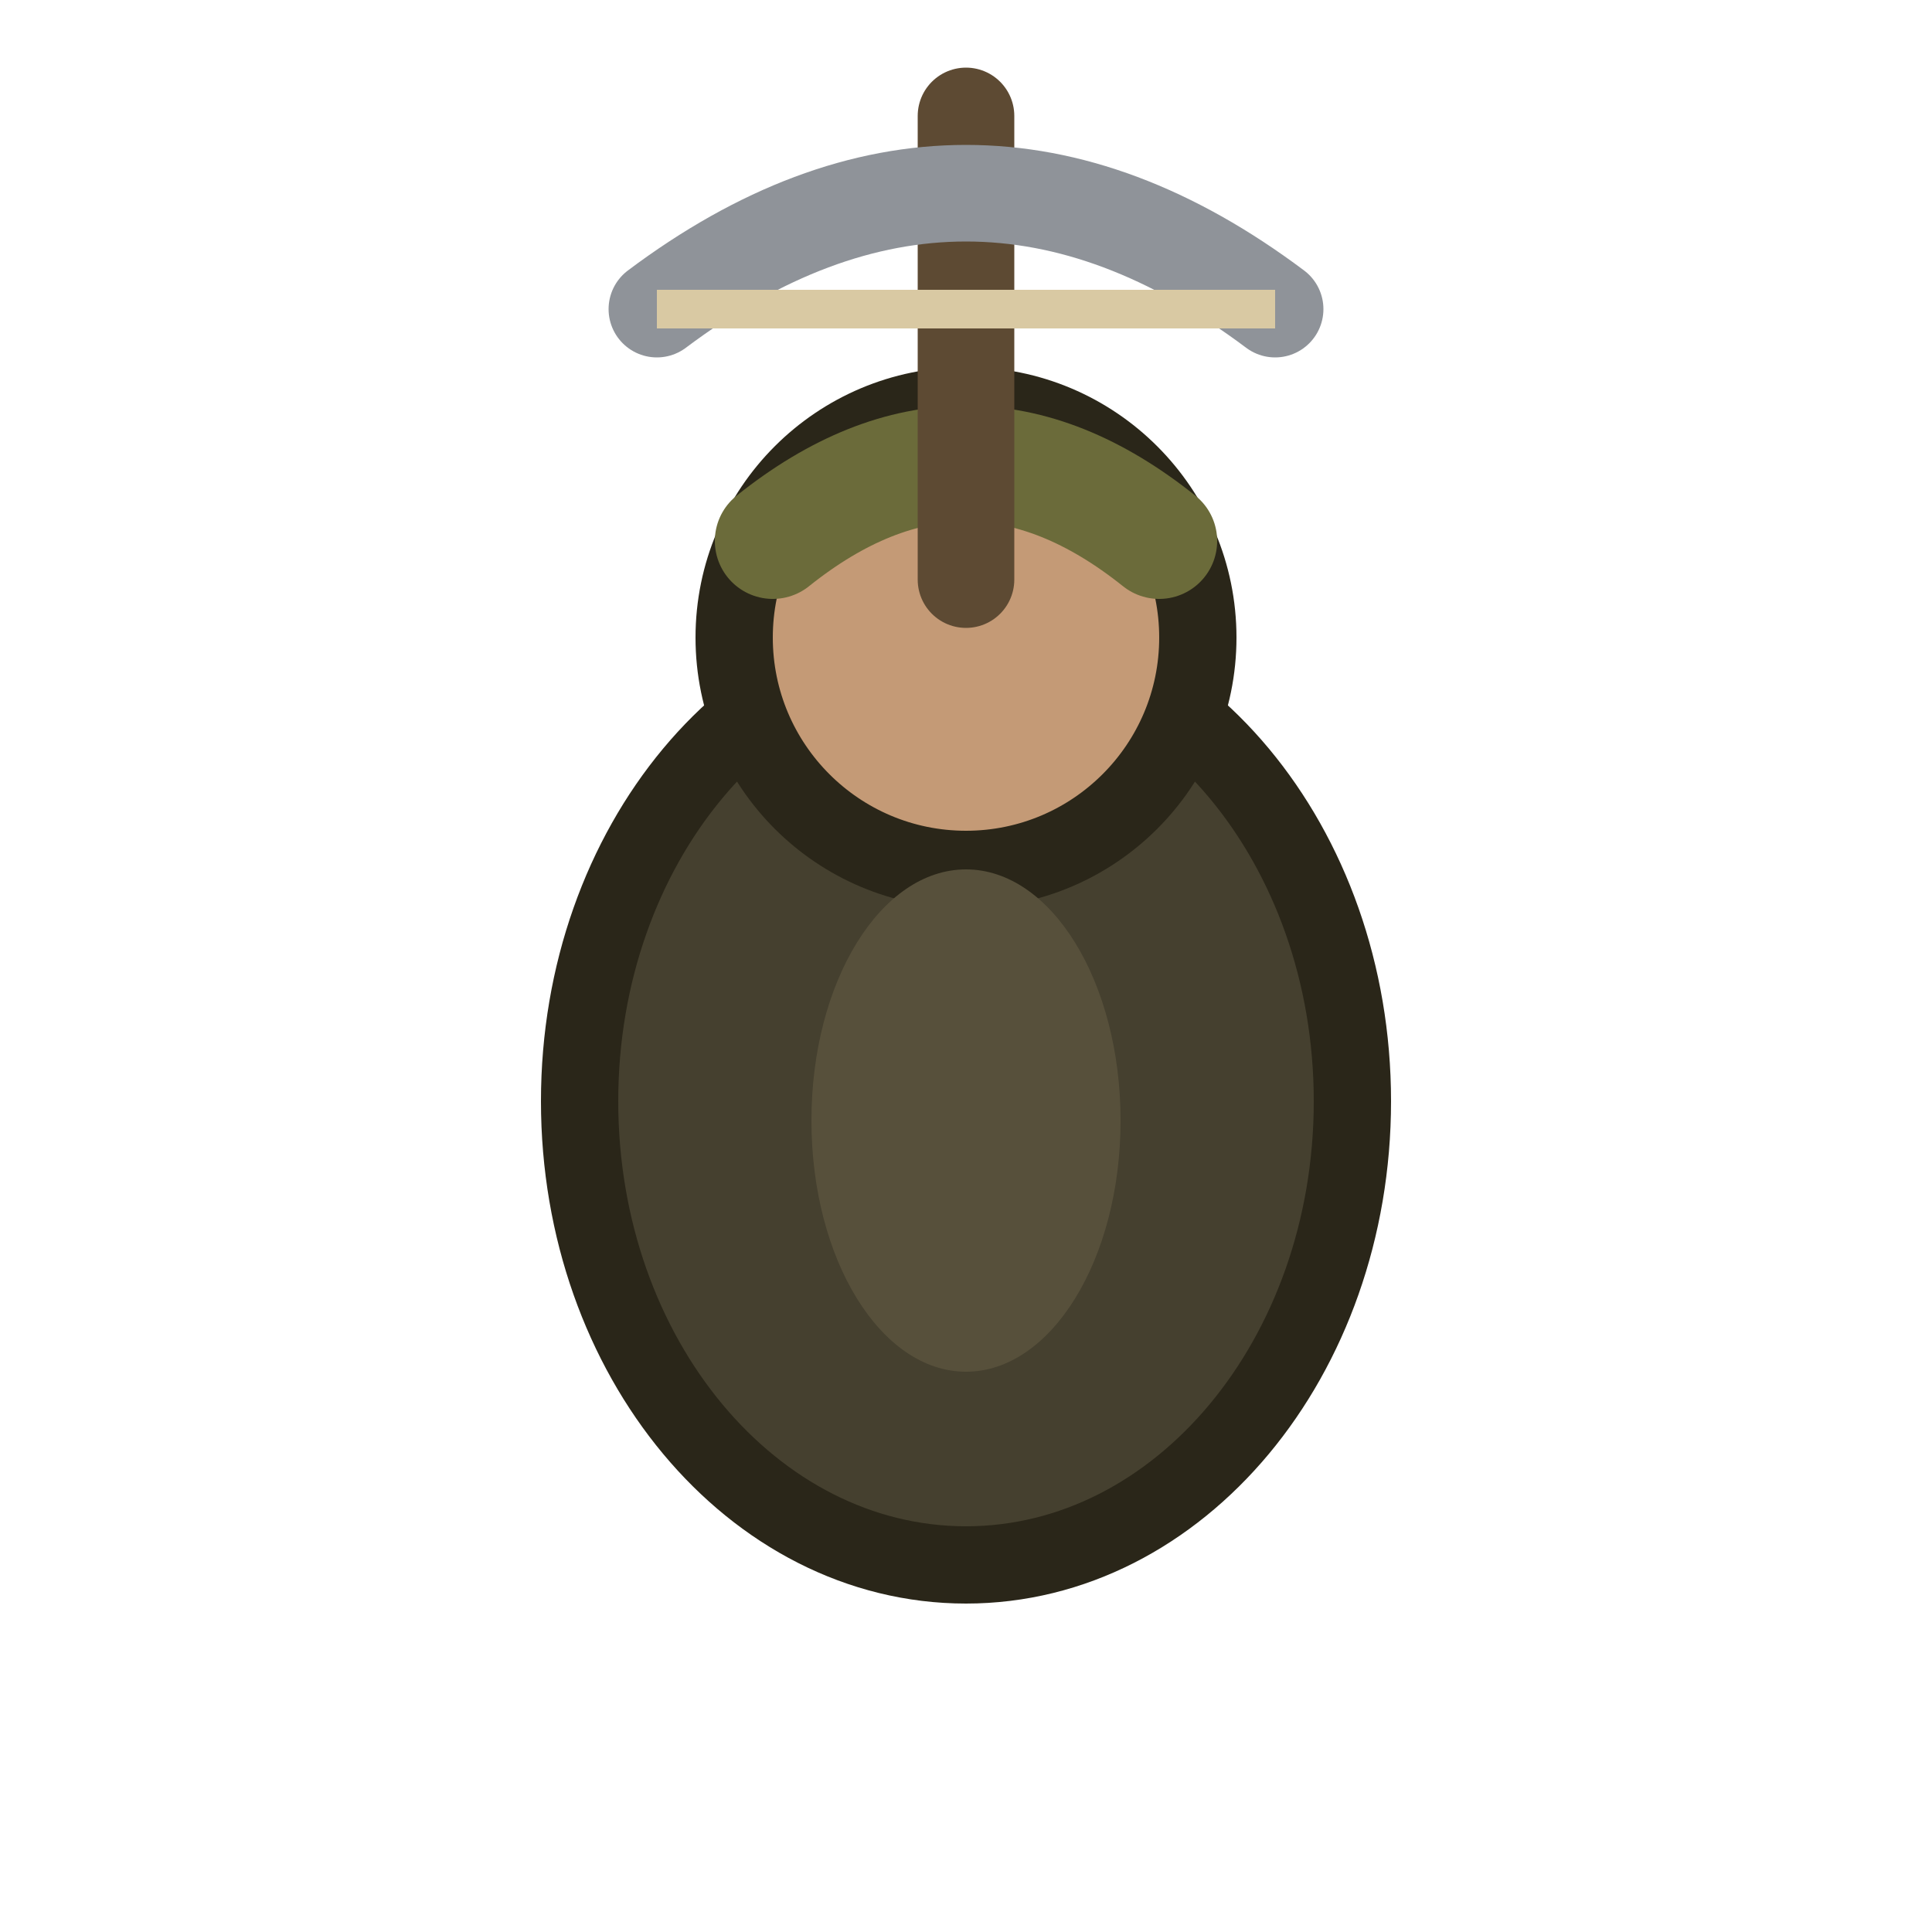
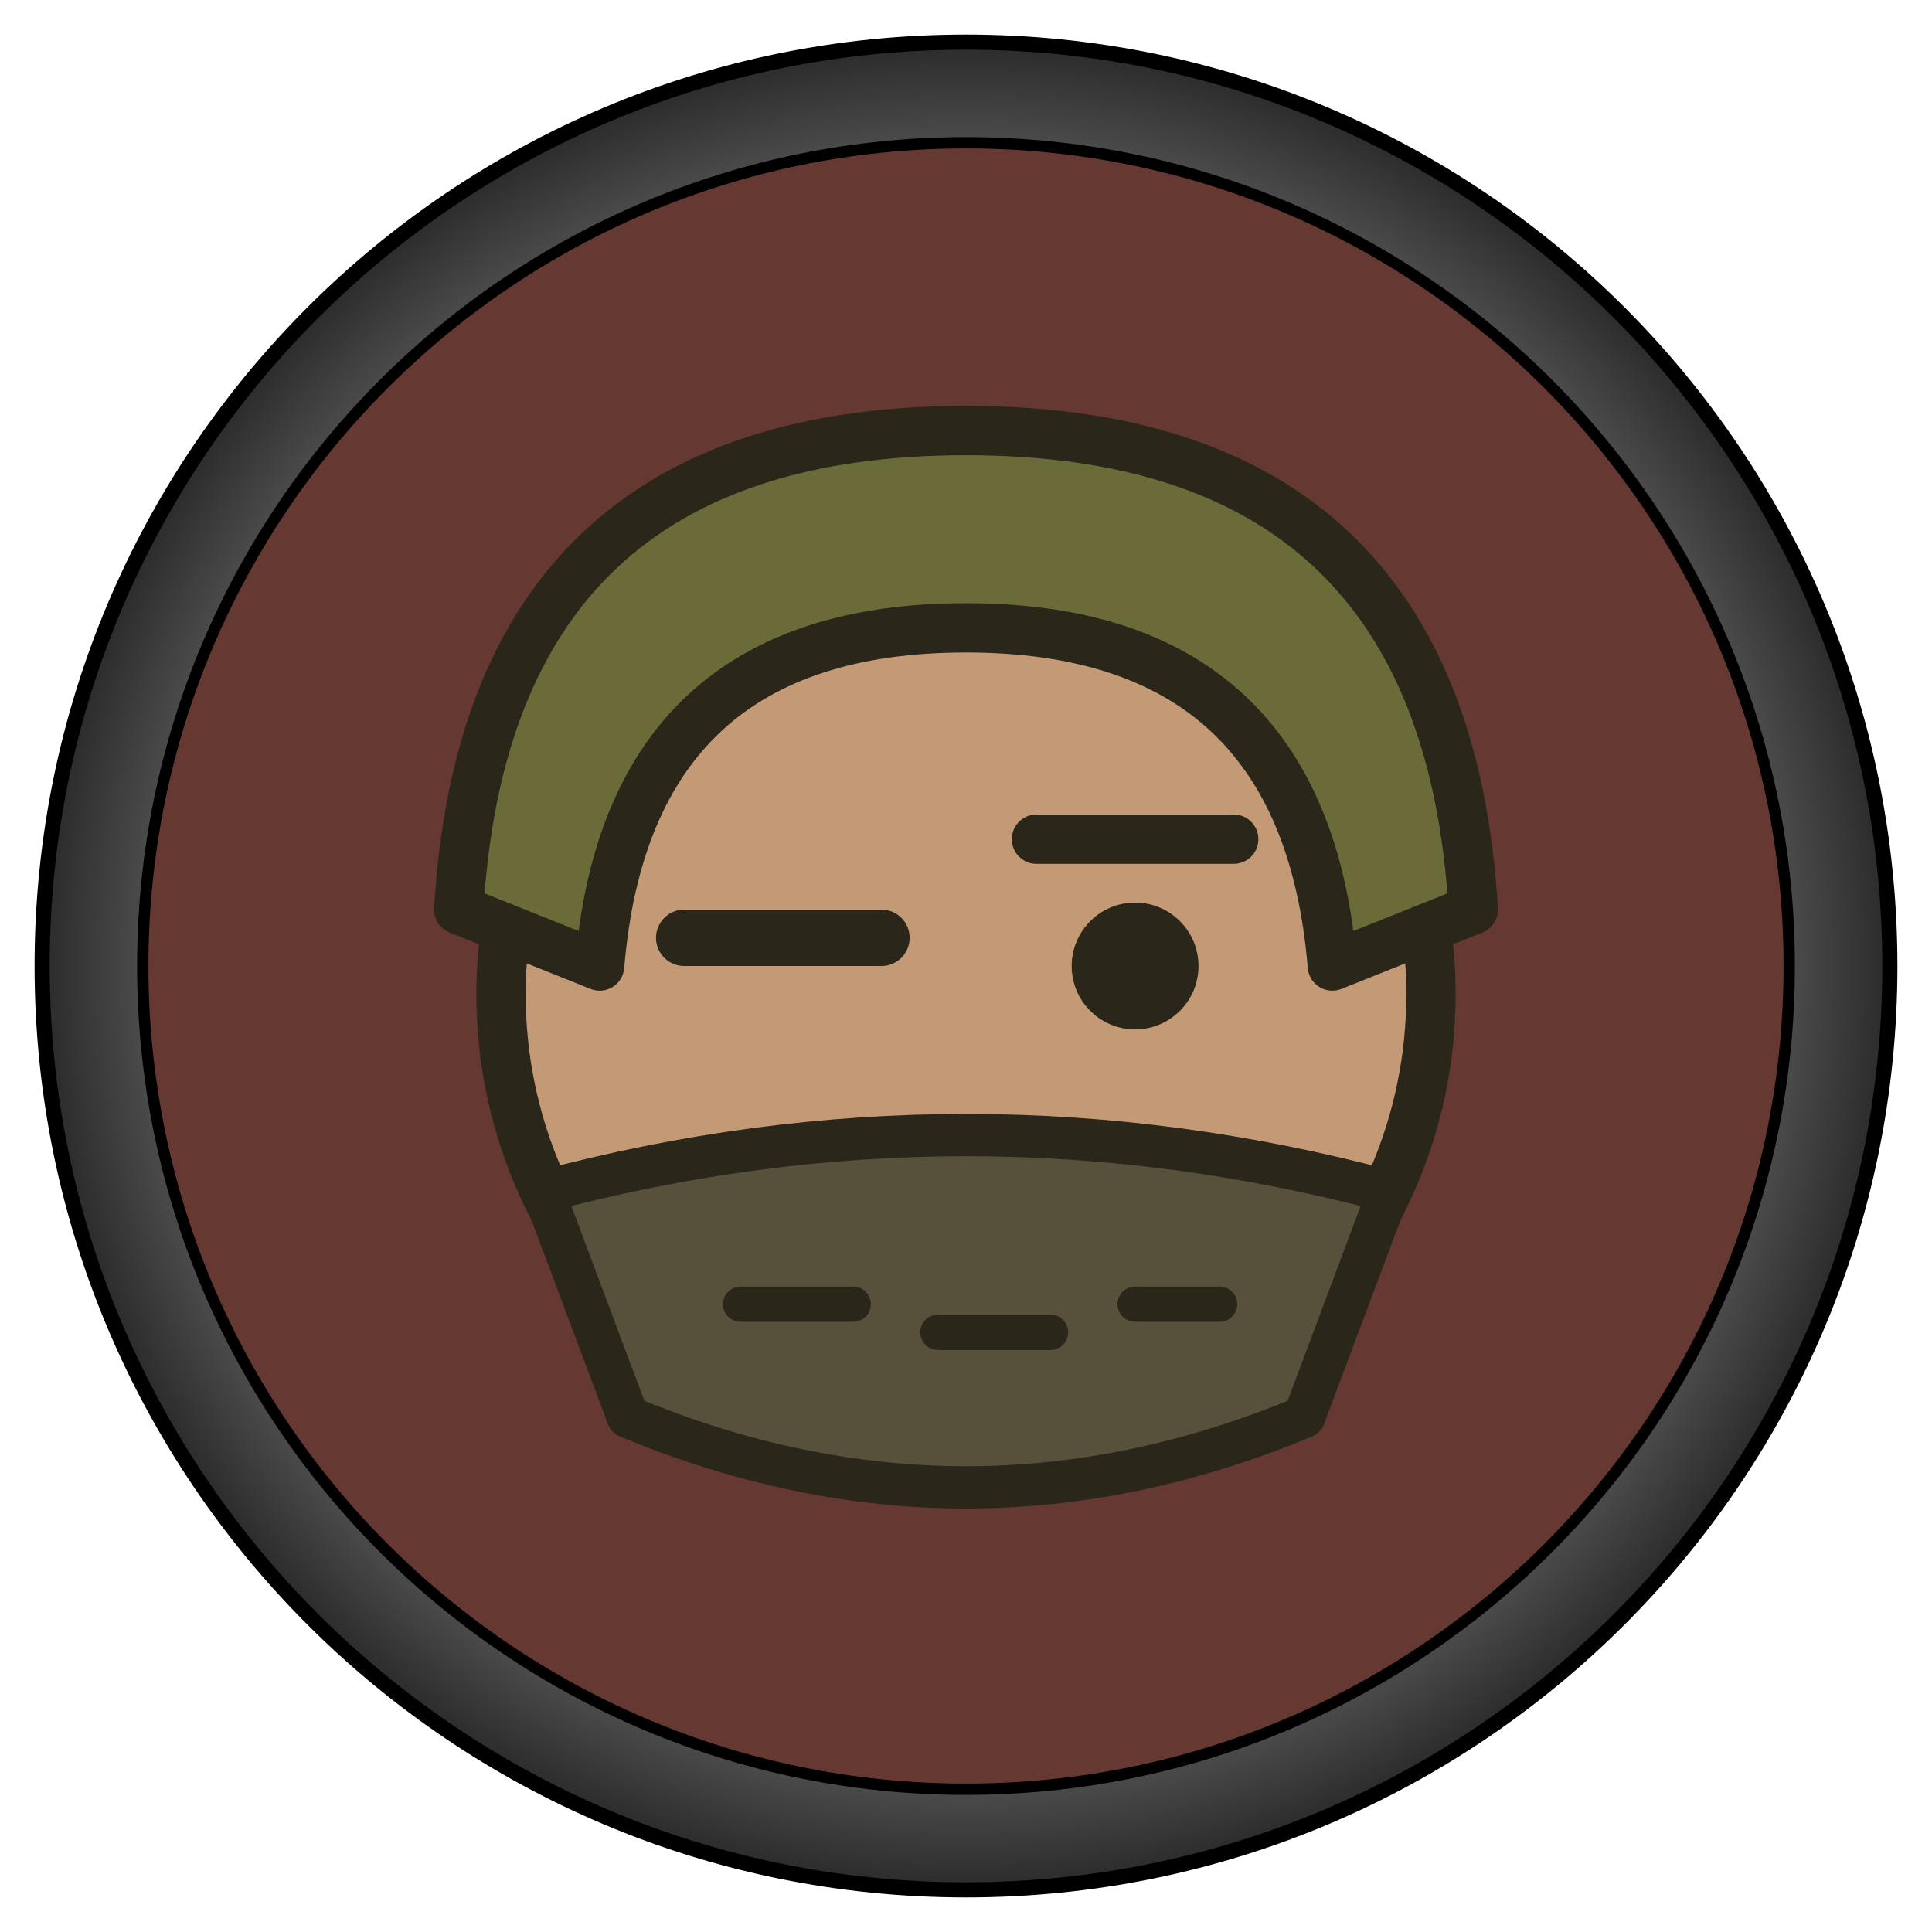
- <svg xmlns="http://www.w3.org/2000/svg" width="100%" height="100%" viewBox="0 0 100 100">
-   <ellipse cx="50" cy="57" rx="20" ry="24" fill="#45402f" stroke="#2a2619" stroke-width="4" />
-   <circle cx="50" cy="33" r="12" fill="#c49a76" stroke="#2a2619" stroke-width="4" />
-   <path d="M 40 28 Q 50 20 60 28" fill="none" stroke="#6b6b3a" stroke-width="6" stroke-linecap="round" />
-   <path d="M 50 30 L 50 6" stroke="#5d4a33" stroke-width="5" stroke-linecap="round" />
-   <path d="M 34 16 Q 50 4 66 16" fill="none" stroke="#8f9399" stroke-width="5" stroke-linecap="round" />
-   <path d="M 34 16 L 66 16" stroke="#d9c9a3" stroke-width="2" />
-   <ellipse cx="50" cy="58" rx="8" ry="13" fill="#57503b" />
+ <svg xmlns="http://www.w3.org/2000/svg" width="100%" height="100%" viewBox="0 0 512 512" version="1.1" xml:space="preserve" style="fill-rule:evenodd;clip-rule:evenodd;stroke-linecap:round;stroke-linejoin:round;stroke-miterlimit:1.5;">
+   <g transform="matrix(1.164025,0,0,1.164025,-57.51083,-54.01875)">
+     <circle cx="269.333" cy="266.333" r="210.333" style="fill:url(#_Radial1);stroke:black;stroke-width:3.44px;" />
+   </g>
+   <g transform="matrix(1.037243,0,0,1.037243,-23.36399,-20.25227)">
+     <circle cx="269.333" cy="266.333" r="210.333" style="fill:rgb(102,56,50);" />
+     <clipPath id="_clip2">
+       <circle cx="269.333" cy="266.333" r="210.333" />
+     </clipPath>
+     <g clip-path="url(#_clip2)">
+       <g transform="matrix(3.6,0,0,3.6,269.3333,266.3333)">
+         <g transform="matrix(1,0,0,1,-50,-50)">
+           <circle cx="50" cy="52" r="33" fill="#c49a76" stroke="#2a2619" stroke-width="3.5" />
+           <path d="M 14 46 Q 16 12 50 12 Q 84 12 86 46 L 76 50 Q 74 26 50 26 Q 26 26 24 50 Z" fill="#6b6b3a" stroke="#2a2619" stroke-width="3.5" stroke-linejoin="round" />
+           <path d="M 30 48 L 44 48" stroke="#2a2619" stroke-width="4" stroke-linecap="round" />
+           <circle cx="62" cy="50" r="4.5" fill="#2a2619" />
+           <path d="M 55 41 L 69 41" stroke="#2a2619" stroke-width="3.5" stroke-linecap="round" />
+           <path d="M 20 66 Q 50 58 80 66 L 74 82 Q 50 92 26 82 Z" fill="#57503b" stroke="#2a2619" stroke-width="3" stroke-linejoin="round" />
+           <path d="M 34 74 L 42 74 M 48 76 L 56 76 M 62 74 L 68 74" stroke="#2a2619" stroke-width="2.5" stroke-linecap="round" />
+         </g>
+       </g>
+     </g>
+     <circle cx="269.333" cy="266.333" r="210.333" style="fill:none;stroke:black;stroke-width:2.89px;" />
+   </g>
+   <defs>
+     <radialGradient id="_Radial1" cx="0" cy="0" r="1" gradientUnits="userSpaceOnUse" gradientTransform="matrix(0,210.3333,-210.3333,0,269.3333,266.3333)">
+       <stop offset="0" style="stop-color:white;stop-opacity:1" />
+       <stop offset="0.48" style="stop-color:rgb(198,198,198);stop-opacity:1" />
+       <stop offset="1" style="stop-color:rgb(44,44,44);stop-opacity:1" />
+     </radialGradient>
+   </defs>
</svg>
